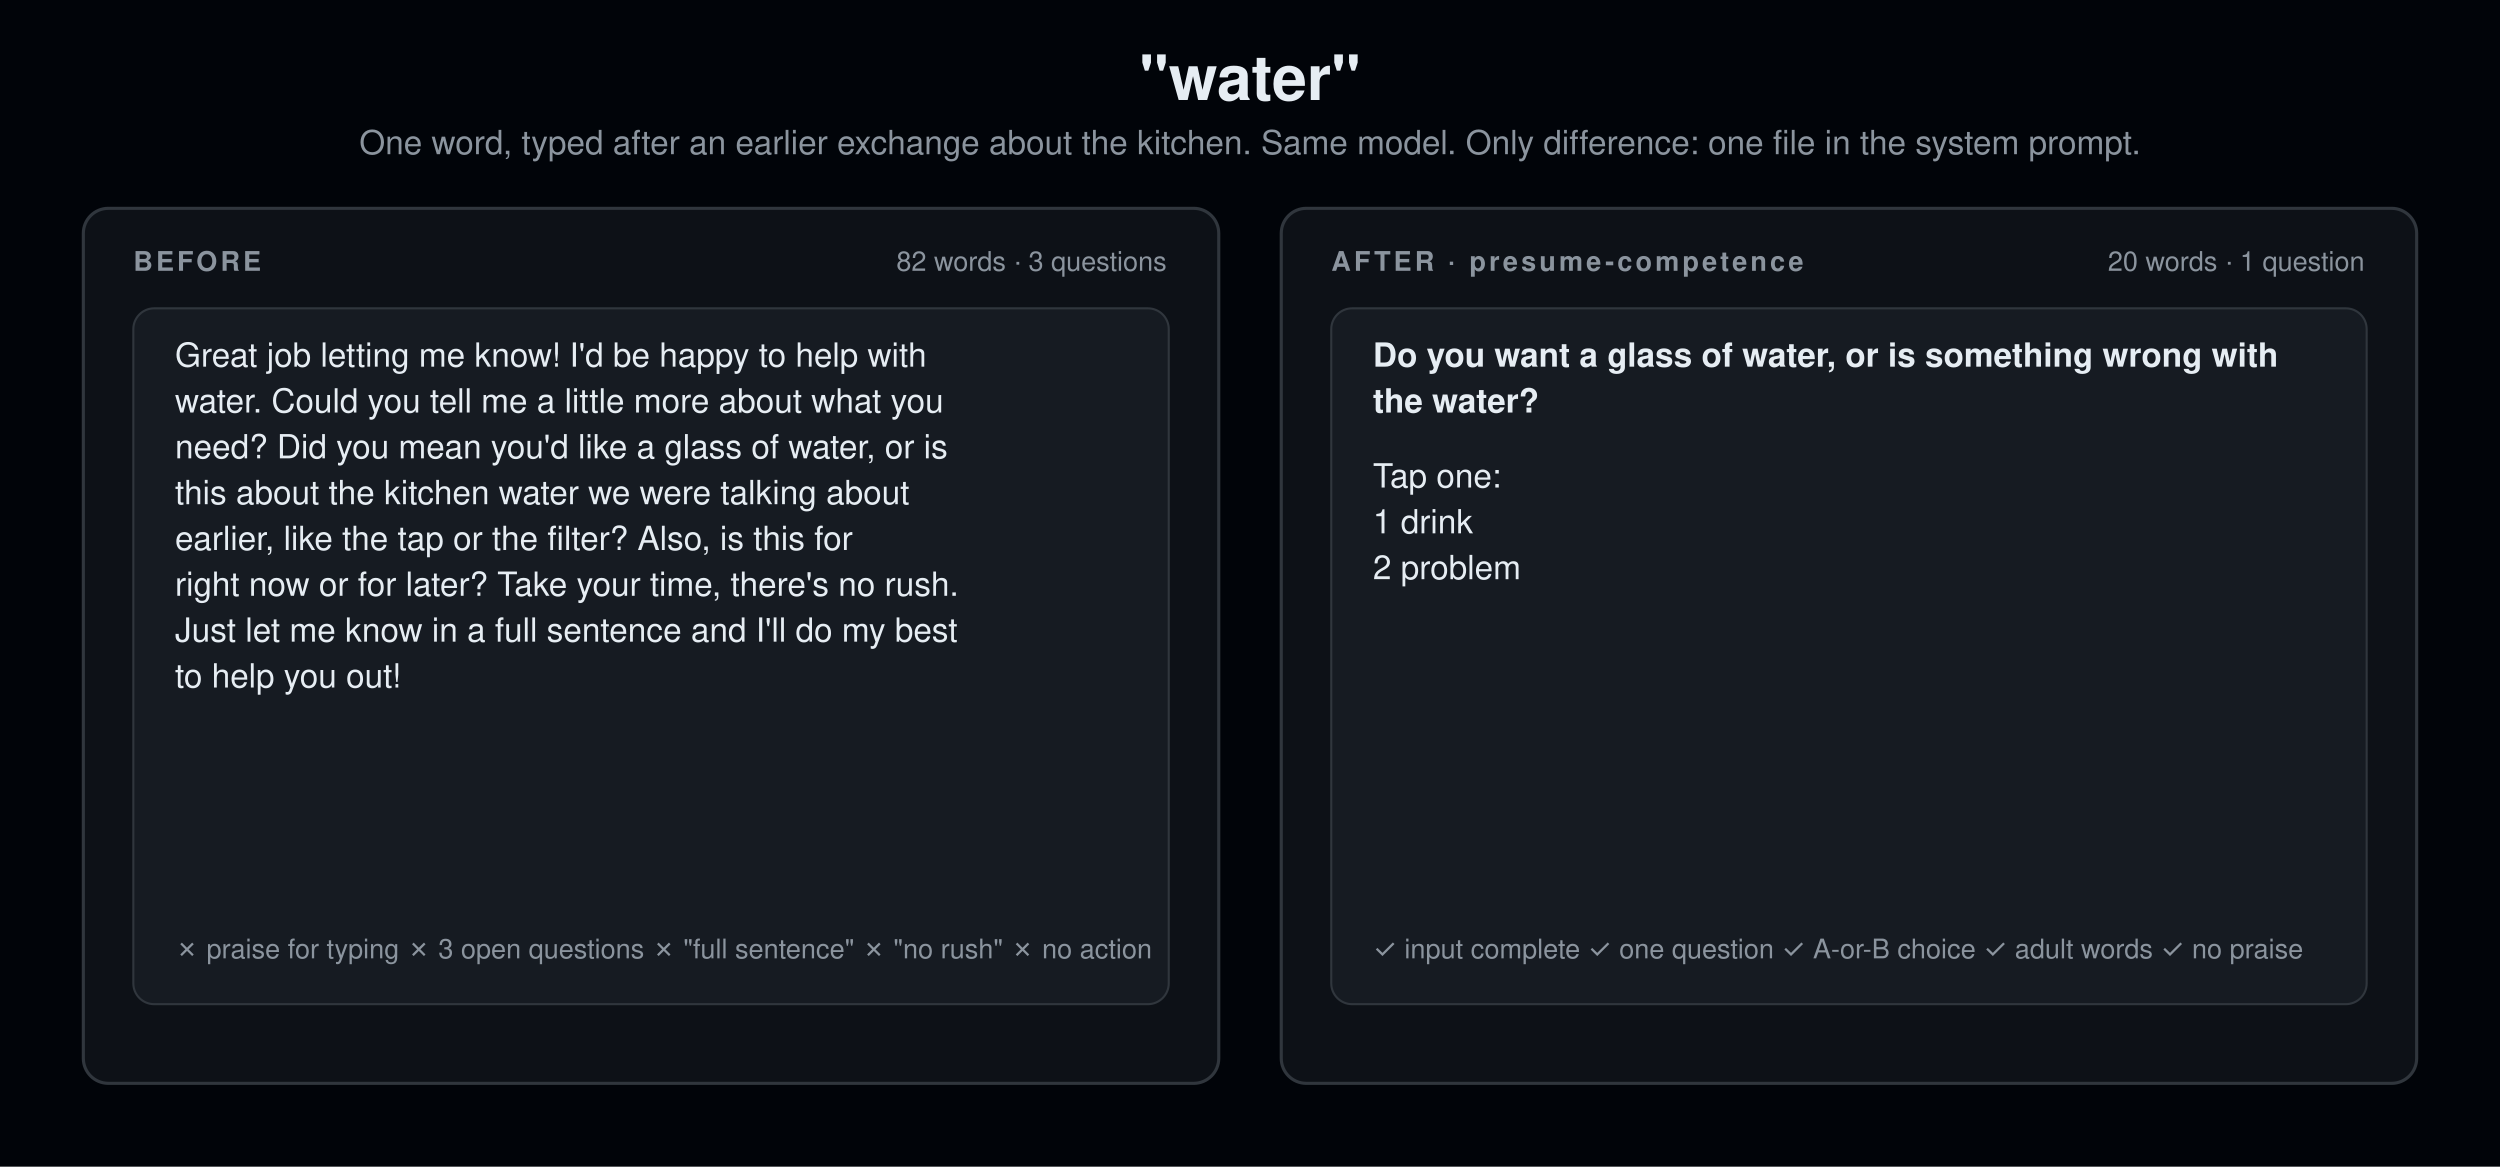
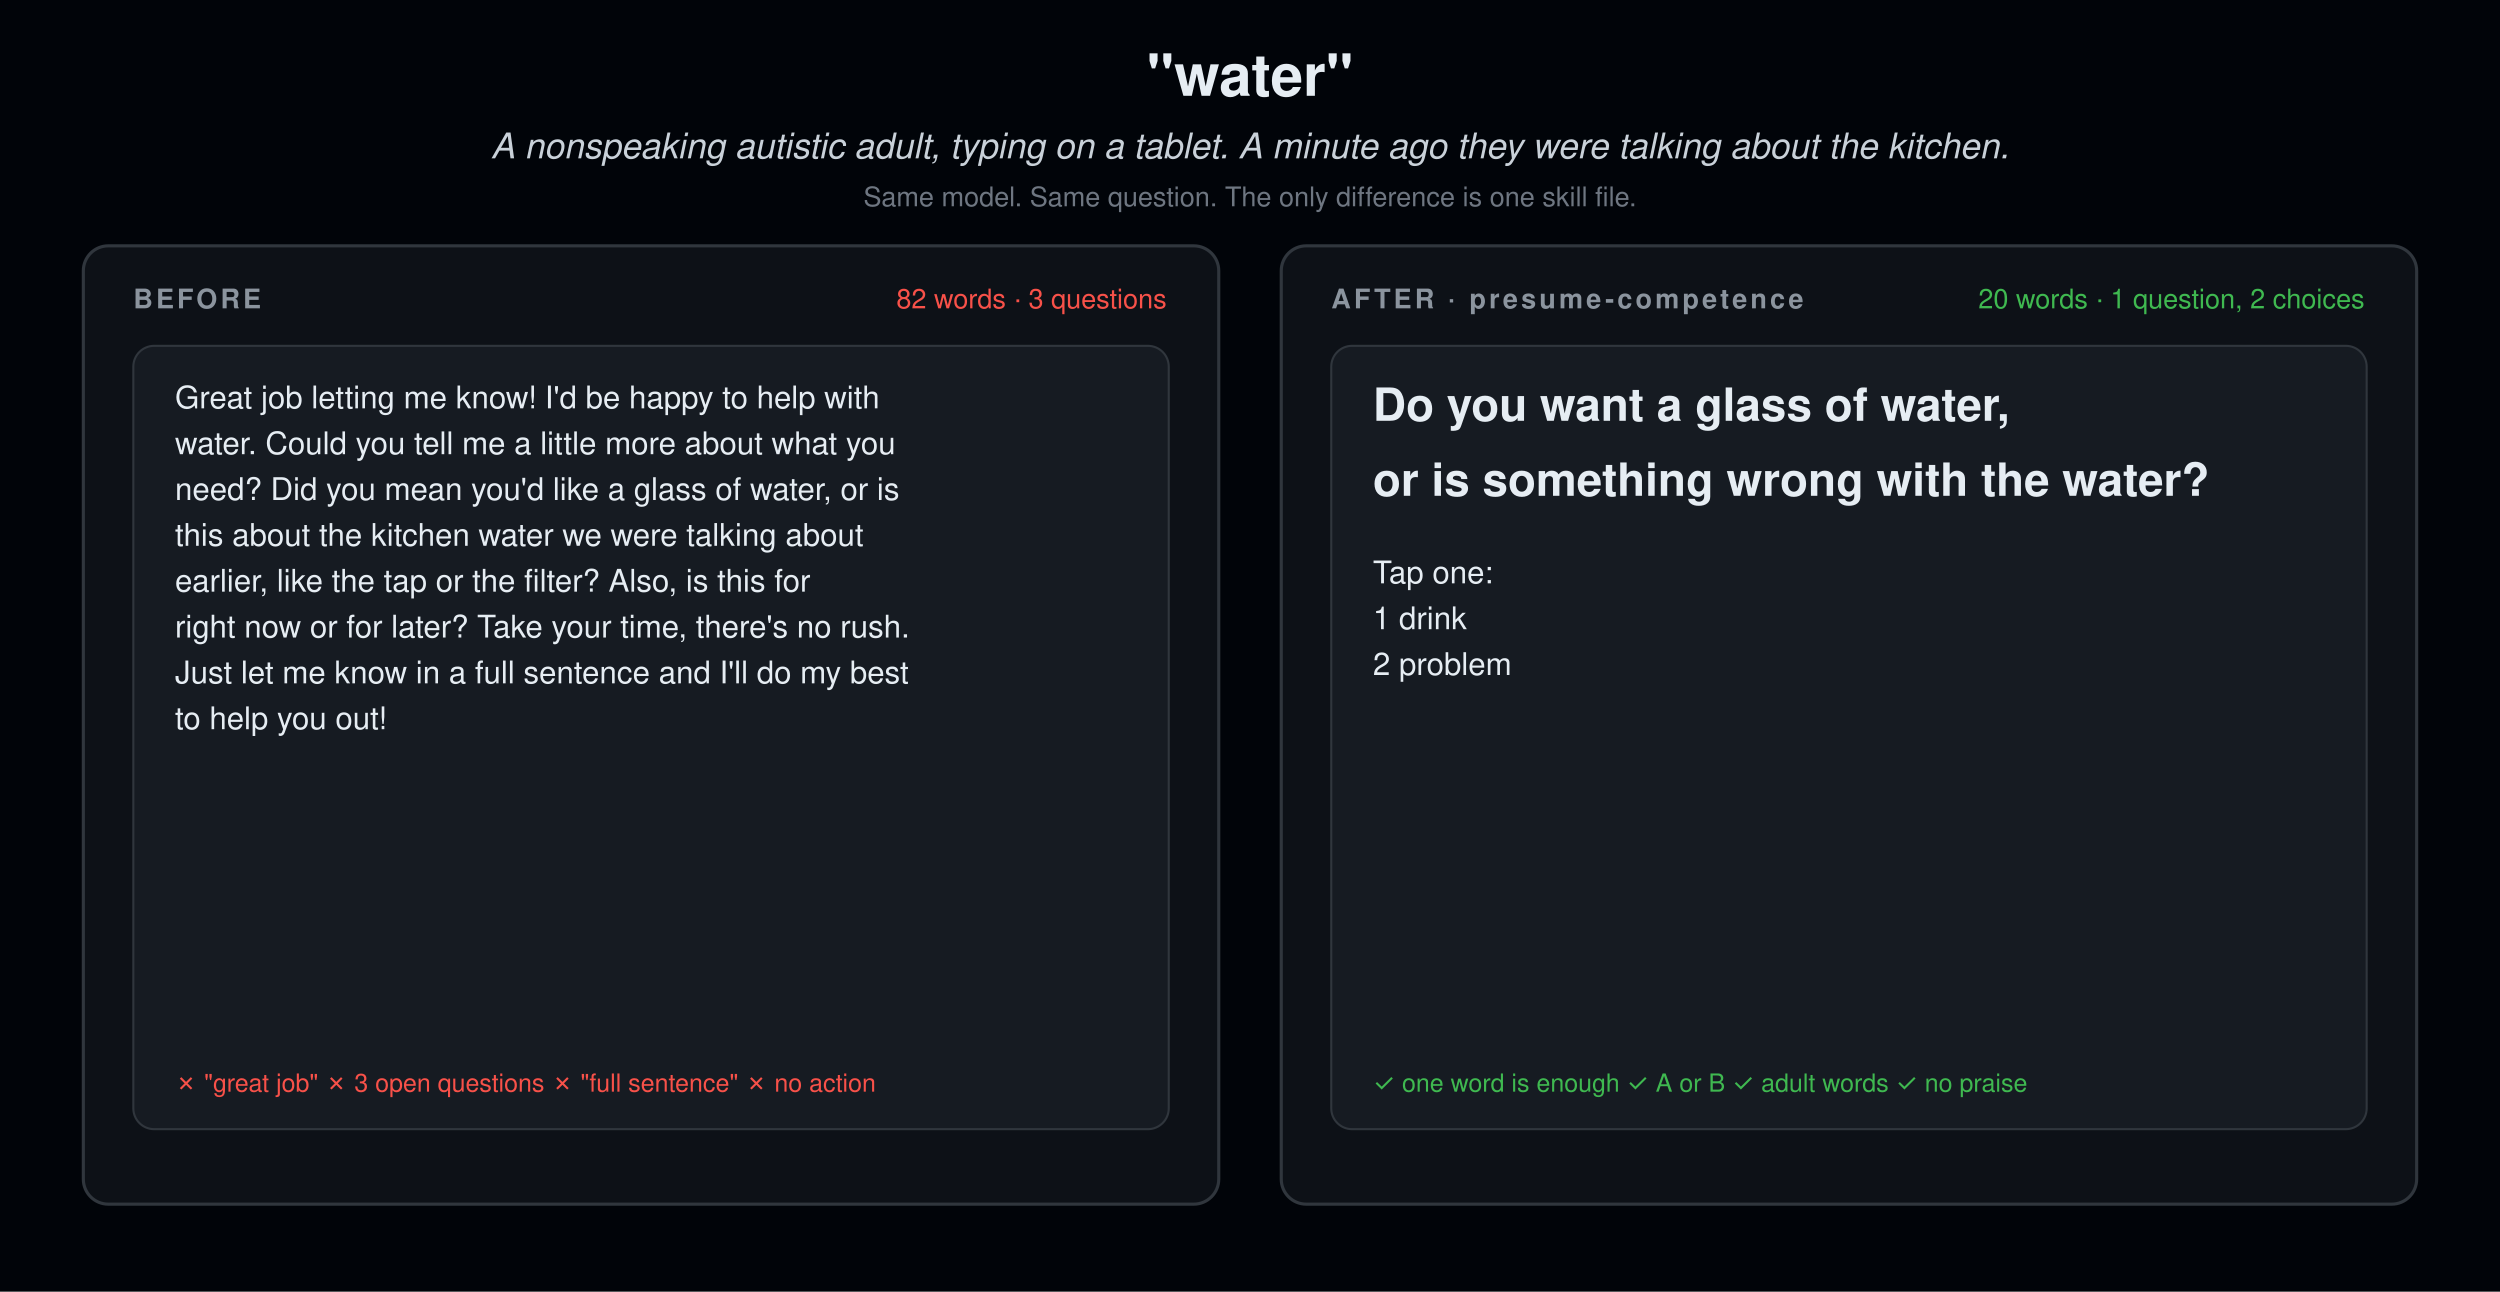
- <svg xmlns="http://www.w3.org/2000/svg" width="1200" height="560" viewBox="0 0 1200 560" font-family="ui-sans-serif, -apple-system, 'Segoe UI', Helvetica, Arial, sans-serif">
-   <defs>
-     <style>
-       .panel { fill: #0d1117; stroke: #30363d; stroke-width: 1.5; }
-       .label { font-size: 13px; font-weight: 700; letter-spacing: 1.5px; fill: #8b949e; }
-       .q { font-size: 17px; fill: #c9d1d9; }
-       .a { font-size: 16px; fill: #e6edf3; }
-       .dim { fill: #6e7681; }
-       .strike { fill: #8b949e; text-decoration: line-through; }
-       .good { fill: #3fb950; }
-       .bad { fill: #f85149; }
-       .meta { font-size: 13px; fill: #8b949e; }
-       .bubble-user { fill: #1f6feb; }
-       .bubble-ai { fill: #161b22; stroke: #30363d; }
-       .title { font-size: 30px; font-weight: 800; fill: #e6edf3; }
-       .sub { font-size: 16px; fill: #8b949e; }
-     </style>
-   </defs>
-   <rect width="1200" height="560" fill="#010409" />
-   <text x="600" y="48" text-anchor="middle" class="title">"water"</text>
-   <text x="600" y="74" text-anchor="middle" class="sub">One word, typed after an earlier exchange about the kitchen. Same model. Only difference: one file in the system prompt.</text>
-   <rect x="40" y="100" width="545" height="420" rx="12" class="panel" />
-   <text x="64" y="130" class="label">BEFORE</text>
-   <text x="560" y="130" text-anchor="end" class="meta bad">82 words · 3 questions</text>
-   <rect x="64" y="148" width="497" height="334" rx="10" class="bubble-ai" />
-   <g class="a" font-size="15">
-     <text x="84" y="176">Great job letting me know! I'd be happy to help with</text>
-     <text x="84" y="198">water. Could you tell me a little more about what you</text>
-     <text x="84" y="220">need? Did you mean you'd like a glass of water, or is</text>
-     <text x="84" y="242">this about the kitchen water we were talking about</text>
-     <text x="84" y="264">earlier, like the tap or the filter? Also, is this for</text>
-     <text x="84" y="286">right now or for later? Take your time, there's no rush.</text>
-     <text x="84" y="308">Just let me know in a full sentence and I'll do my best</text>
-     <text x="84" y="330">to help you out!</text>
+ <svg xmlns="http://www.w3.org/2000/svg" width="1200" height="620" viewBox="0 0 1200 620" font-family="ui-sans-serif, -apple-system, 'Segoe UI', Helvetica, Arial, sans-serif">
+   <rect width="1200" height="620" fill="#010409" />
+   <text x="600" y="46" text-anchor="middle" font-size="28" font-weight="800" fill="#e6edf3">"water"</text>
+   <text x="600" y="76" text-anchor="middle" font-size="17" font-style="italic" fill="#c9d1d9">A nonspeaking autistic adult, typing on a tablet. A minute ago they were talking about the kitchen.</text>
+   <text x="600" y="99" text-anchor="middle" font-size="13" fill="#6e7681">Same model. Same question. The only difference is one skill file.</text>
+   <rect x="40" y="118" width="545" height="460" rx="12" fill="#0d1117" stroke="#30363d" stroke-width="1.5" />
+   <text x="64" y="148" font-size="13" font-weight="700" letter-spacing="1.5" fill="#8b949e">BEFORE</text>
+   <text x="560" y="148" text-anchor="end" font-size="13" fill="#f85149">82 words · 3 questions</text>
+   <rect x="64" y="166" width="497" height="376" rx="10" fill="#161b22" stroke="#30363d" />
+   <g fill="#e6edf3">
+     <text x="84" y="196" font-size="15">Great job letting me know! I'd be happy to help with</text>
+     <text x="84" y="218" font-size="15">water. Could you tell me a little more about what you</text>
+     <text x="84" y="240" font-size="15">need? Did you mean you'd like a glass of water, or is</text>
+     <text x="84" y="262" font-size="15">this about the kitchen water we were talking about</text>
+     <text x="84" y="284" font-size="15">earlier, like the tap or the filter? Also, is this for</text>
+     <text x="84" y="306" font-size="15">right now or for later? Take your time, there's no rush.</text>
+     <text x="84" y="328" font-size="15">Just let me know in a full sentence and I'll do my best</text>
+     <text x="84" y="350" font-size="15">to help you out!</text>
  </g>
-   <g class="meta bad" font-size="12">
-     <text x="84" y="460">✗ praise for typing  ✗ 3 open questions  ✗ "full sentence"  ✗ "no rush"  ✗ no action</text>
+   <text x="84" y="524" font-size="12" fill="#f85149">✗ "great job"  ✗ 3 open questions  ✗ "full sentence"  ✗ no action</text>
+   <rect x="615" y="118" width="545" height="460" rx="12" fill="#0d1117" stroke="#30363d" stroke-width="1.5" />
+   <text x="639" y="148" font-size="13" font-weight="700" letter-spacing="1.5" fill="#8b949e">AFTER · presume-competence</text>
+   <text x="1135" y="148" text-anchor="end" font-size="13" fill="#3fb950">20 words · 1 question, 2 choices</text>
+   <rect x="639" y="166" width="497" height="376" rx="10" fill="#161b22" stroke="#30363d" />
+   <g fill="#e6edf3">
+     <text x="659" y="202" font-size="22" font-weight="700">Do you want a glass of water,</text>
+     <text x="659" y="238" font-size="22" font-weight="700">or is something wrong with the water?</text>
+     <text x="659" y="280" font-size="15">Tap one:</text>
+     <text x="659" y="302" font-size="15">1 drink</text>
+     <text x="659" y="324" font-size="15">2 problem</text>
  </g>
-   <rect x="615" y="100" width="545" height="420" rx="12" class="panel" />
-   <text x="639" y="130" class="label">AFTER · presume-competence</text>
-   <text x="1135" y="130" text-anchor="end" class="meta good">20 words · 1 question</text>
-   <rect x="639" y="148" width="497" height="334" rx="10" class="bubble-ai" />
-   <g class="a" font-size="15">
-     <text x="659" y="176" font-weight="700">Do you want a glass of water, or is something wrong with</text>
-     <text x="659" y="198" font-weight="700">the water?</text>
-     <text x="659" y="234">Tap one:</text>
-     <text x="659" y="256">1  drink</text>
-     <text x="659" y="278">2  problem</text>
-   </g>
-   <g class="meta good" font-size="12">
-     <text x="659" y="460">✓ input complete  ✓ one question  ✓ A-or-B choice  ✓ adult words  ✓ no praise</text>
-   </g>
+   <text x="659" y="524" font-size="12" fill="#3fb950">✓ one word is enough  ✓ A or B  ✓ adult words  ✓ no praise</text>
</svg>
